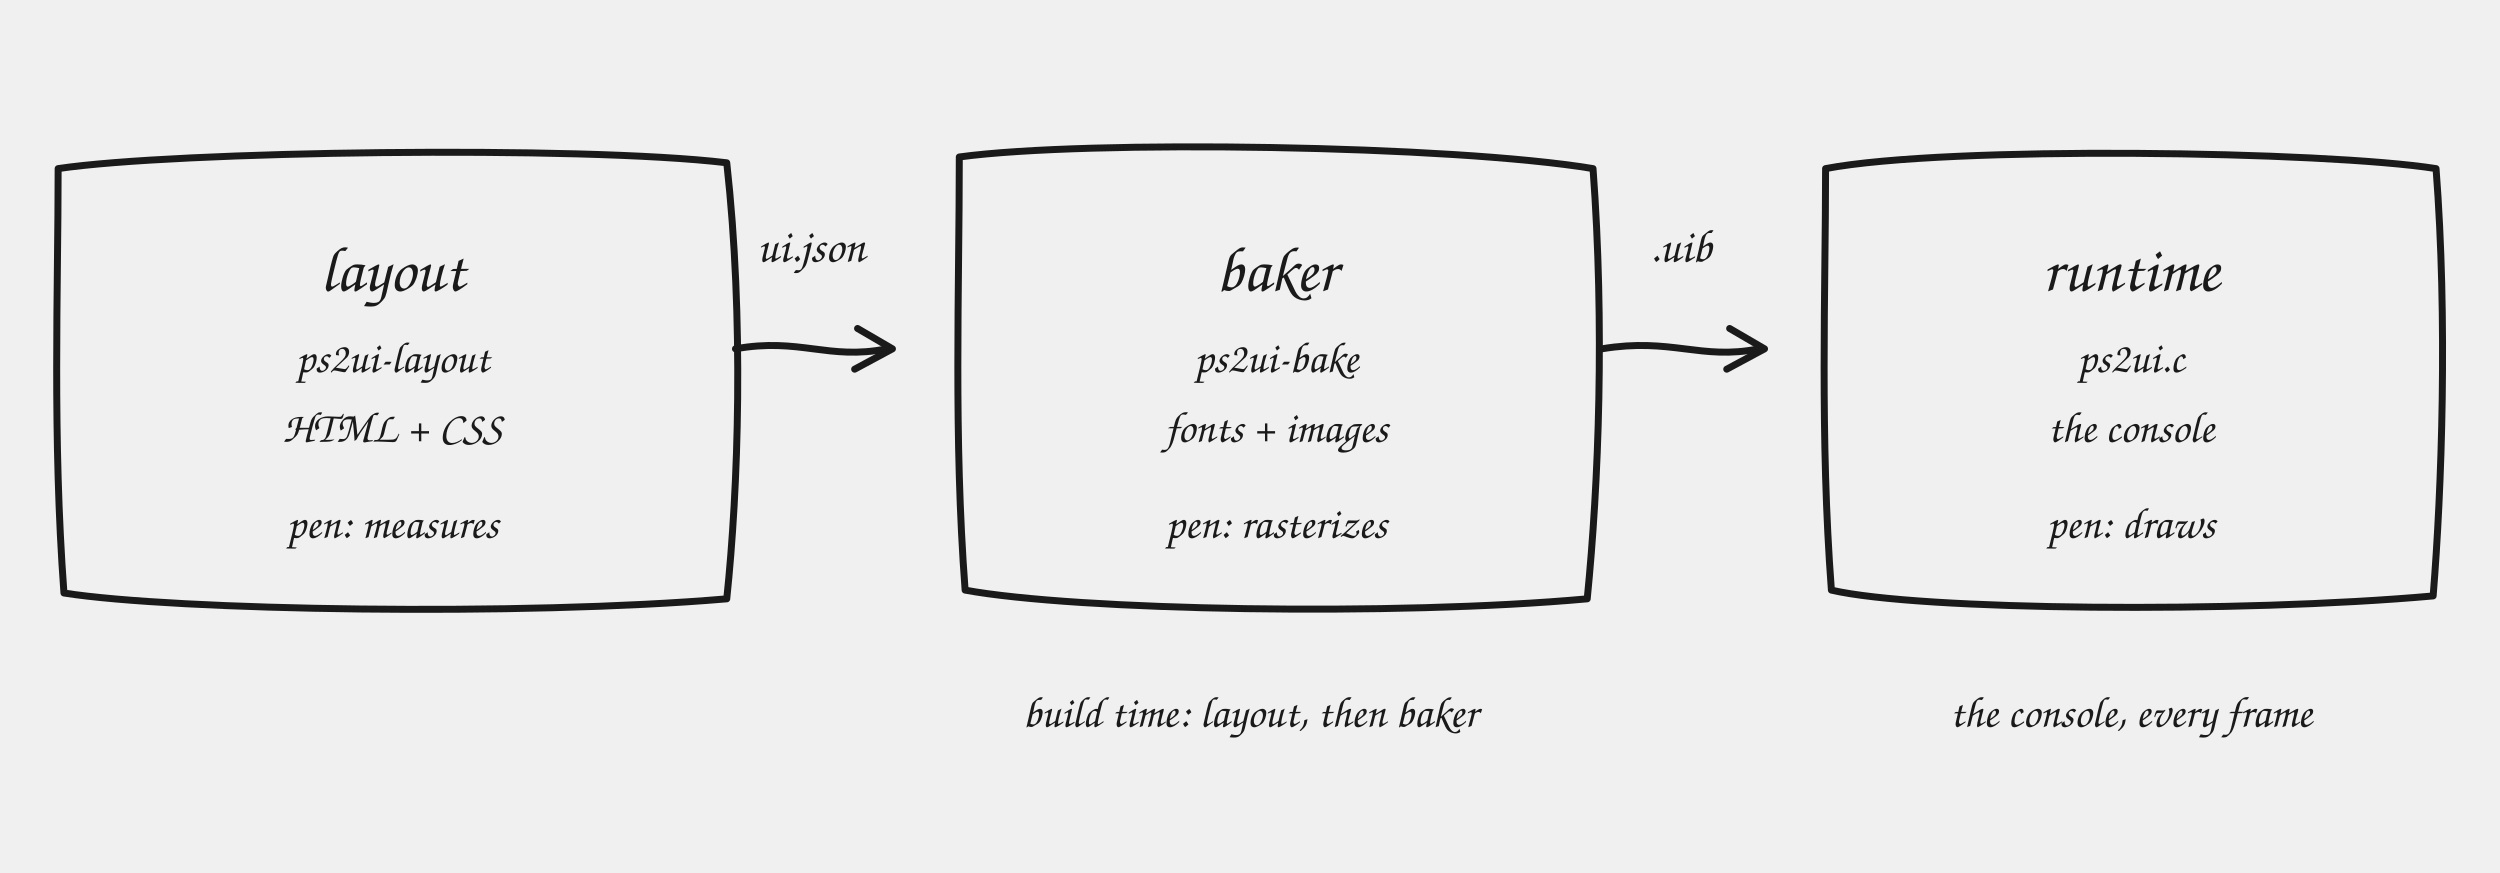
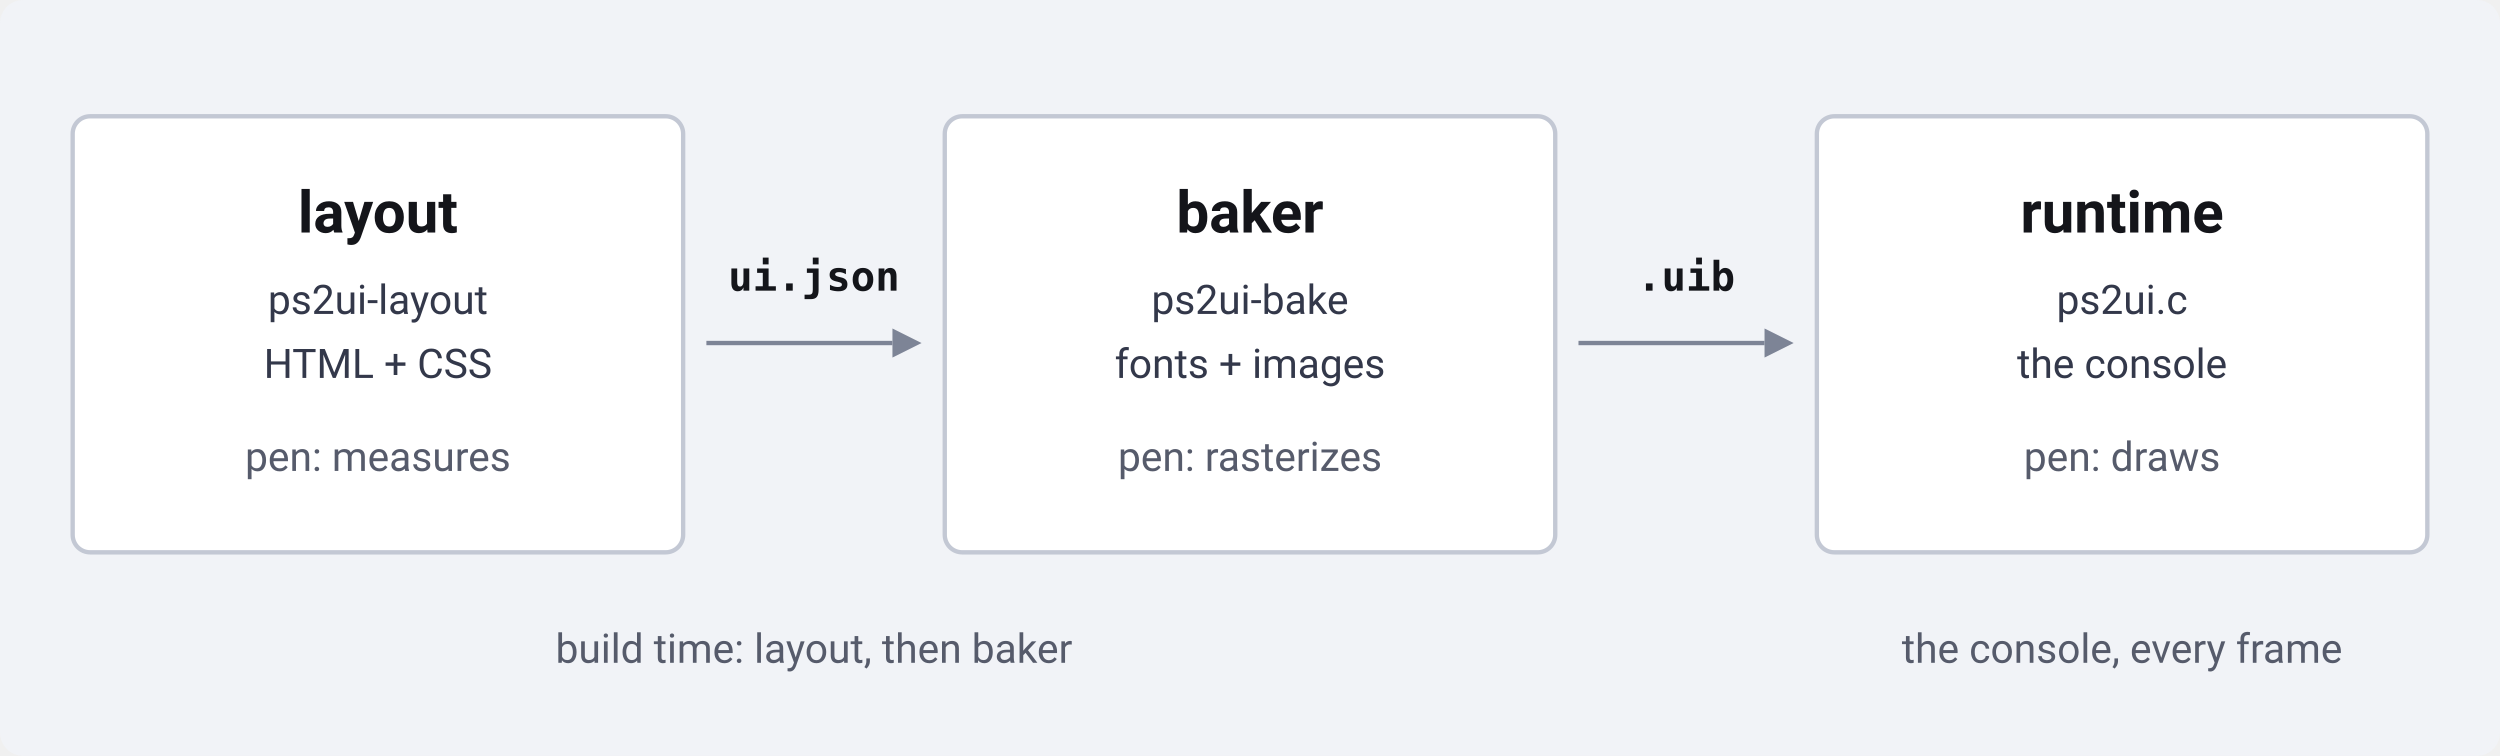
- <svg xmlns="http://www.w3.org/2000/svg" viewBox="0 0 860 300" width="860" height="300" role="img" aria-labelledby="t d">
-   <g fill="none" stroke="#1a1a1a" stroke-width="2.4" stroke-linecap="round" stroke-linejoin="round" font-family="Segoe Print, 'Bradley Hand', 'Comic Sans MS', cursive" font-size="22">
-     <path d="M20,58 C60,52 200,50 250,56 C256,110 254,168 250,206 C180,212 60,210 22,204 C18,150 20,100 20,58 Z" />
-     <text x="135" y="100" text-anchor="middle" stroke="none" fill="#1a1a1a">layout</text>
-     <text x="135" y="128" text-anchor="middle" stroke="none" fill="#1a1a1a" font-size="15">ps2ui-layout</text>
-     <text x="135" y="152" text-anchor="middle" stroke="none" fill="#1a1a1a" font-size="15">HTML + CSS</text>
-     <text x="135" y="185" text-anchor="middle" stroke="none" fill="#1a1a1a" font-size="15">pen: measures</text>
-     <path d="M330,54 C374,48 500,50 548,58 C552,112 550,166 546,206 C480,212 370,210 332,203 C328,150 330,100 330,54 Z" />
-     <text x="439" y="100" text-anchor="middle" stroke="none" fill="#1a1a1a">baker</text>
-     <text x="439" y="128" text-anchor="middle" stroke="none" fill="#1a1a1a" font-size="15">ps2ui-bake</text>
-     <text x="439" y="152" text-anchor="middle" stroke="none" fill="#1a1a1a" font-size="15">fonts + images</text>
-     <text x="439" y="185" text-anchor="middle" stroke="none" fill="#1a1a1a" font-size="15">pen: rasterizes</text>
-     <path d="M628,58 C670,50 800,52 838,58 C842,110 840,168 837,205 C770,211 660,210 630,203 C626,150 628,100 628,58 Z" />
-     <text x="733" y="100" text-anchor="middle" stroke="none" fill="#1a1a1a">runtime</text>
-     <text x="733" y="128" text-anchor="middle" stroke="none" fill="#1a1a1a" font-size="15">ps2ui.c</text>
-     <text x="733" y="152" text-anchor="middle" stroke="none" fill="#1a1a1a" font-size="15">the console</text>
-     <text x="733" y="185" text-anchor="middle" stroke="none" fill="#1a1a1a" font-size="15">pen: draws</text>
-     <path d="M253,120 C275,116 285,124 305,120" />
-     <path d="M295,113 L307,120 L294,127" />
-     <text x="279" y="90" text-anchor="middle" stroke="none" fill="#1a1a1a" font-size="16">ui.json</text>
-     <path d="M551,120 C575,116 585,124 605,120" />
-     <path d="M595,113 L607,120 L594,127" />
-     <text x="578" y="90" text-anchor="middle" stroke="none" fill="#1a1a1a" font-size="16">.uib</text>
+ <svg xmlns="http://www.w3.org/2000/svg" viewBox="0 0 860 260" width="860" height="260" role="img" aria-labelledby="t d">
+   <style>
+   /* Same reasoning as the index pipeline figure: an img element is a
+      separate document, only the system preference crosses into it, and
+      the figure paints its own ground so no glyph -- the two captions
+      included -- ever sits on a page colour this file cannot see. */
+   .ground { fill: #f1f3f7; }
+   .box  { fill: #ffffff; stroke: #c3c8d4; stroke-width: 1.5; }
+   .name { fill: #14151a; font: 600 20px system-ui, -apple-system, "Segoe UI", Roboto, "Helvetica Neue", Arial, sans-serif; }
+   .line { fill: #33384a; font: 400 14px system-ui, -apple-system, "Segoe UI", Roboto, "Helvetica Neue", Arial, sans-serif; }
+   .role { fill: #565b6b; font: 400 14px system-ui, -apple-system, "Segoe UI", Roboto, "Helvetica Neue", Arial, sans-serif; }
+   .seam { fill: #14151a; font: 600 14px ui-monospace, SFMono-Regular, Menlo, Consolas, monospace; }
+   .flow { fill: #7d8496; stroke: #7d8496; stroke-width: 1.5; }
+   .cap  { fill: #565b6b; font: 400 14px system-ui, -apple-system, "Segoe UI", Roboto, "Helvetica Neue", Arial, sans-serif; }
+   @media (prefers-color-scheme: dark) {
+     .ground { fill: #23262f; }
+     .box  { fill: #2c313d; stroke: #4c5265; }
+     .name { fill: #eceef3; }
+     .line { fill: #ced3e0; }
+     .role { fill: #adb3c4; }
+     .seam { fill: #eceef3; }
+     .flow { fill: #858ca3; stroke: #858ca3; }
+     .cap  { fill: #adb3c4; }
+   }
+ </style>
+   <rect class="ground" x="0" y="0" width="860" height="260" rx="8" />
+   <rect class="box" x="25" y="40" width="210" height="150" rx="6" />
+   <text class="name" x="130" y="80" text-anchor="middle">layout</text>
+   <text class="line" x="130" y="108" text-anchor="middle">ps2ui-layout</text>
+   <text class="line" x="130" y="130" text-anchor="middle">HTML + CSS</text>
+   <text class="role" x="130" y="162" text-anchor="middle">pen: measures</text>
+   <rect class="box" x="325" y="40" width="210" height="150" rx="6" />
+   <text class="name" x="430" y="80" text-anchor="middle">baker</text>
+   <text class="line" x="430" y="108" text-anchor="middle">ps2ui-bake</text>
+   <text class="line" x="430" y="130" text-anchor="middle">fonts + images</text>
+   <text class="role" x="430" y="162" text-anchor="middle">pen: rasterizes</text>
+   <rect class="box" x="625" y="40" width="210" height="150" rx="6" />
+   <text class="name" x="730" y="80" text-anchor="middle">runtime</text>
+   <text class="line" x="730" y="108" text-anchor="middle">ps2ui.c</text>
+   <text class="line" x="730" y="130" text-anchor="middle">the console</text>
+   <text class="role" x="730" y="162" text-anchor="middle">pen: draws</text>
+   <g class="flow">
+     <path d="M243,118 H307" />
+     <path d="M307,113 L317,118 L307,123 Z" stroke="none" />
+     <path d="M543,118 H607" />
+     <path d="M607,113 L617,118 L607,123 Z" stroke="none" />
  </g>
-   <text x="430" y="250" text-anchor="middle" fill="#1a1a1a" font-family="Segoe Print, 'Bradley Hand', 'Comic Sans MS', cursive" font-size="15">build time: layout, then baker</text>
-   <text x="733" y="250" text-anchor="middle" fill="#1a1a1a" font-family="Segoe Print, 'Bradley Hand', 'Comic Sans MS', cursive" font-size="15">the console, every frame</text>
+   <text class="seam" x="280" y="100" text-anchor="middle">ui.json</text>
+   <text class="seam" x="580" y="100" text-anchor="middle">.uib</text>
+   <text class="cap" x="280" y="228" text-anchor="middle">build time: layout, then baker</text>
+   <text class="cap" x="730" y="228" text-anchor="middle">the console, every frame</text>
</svg>
